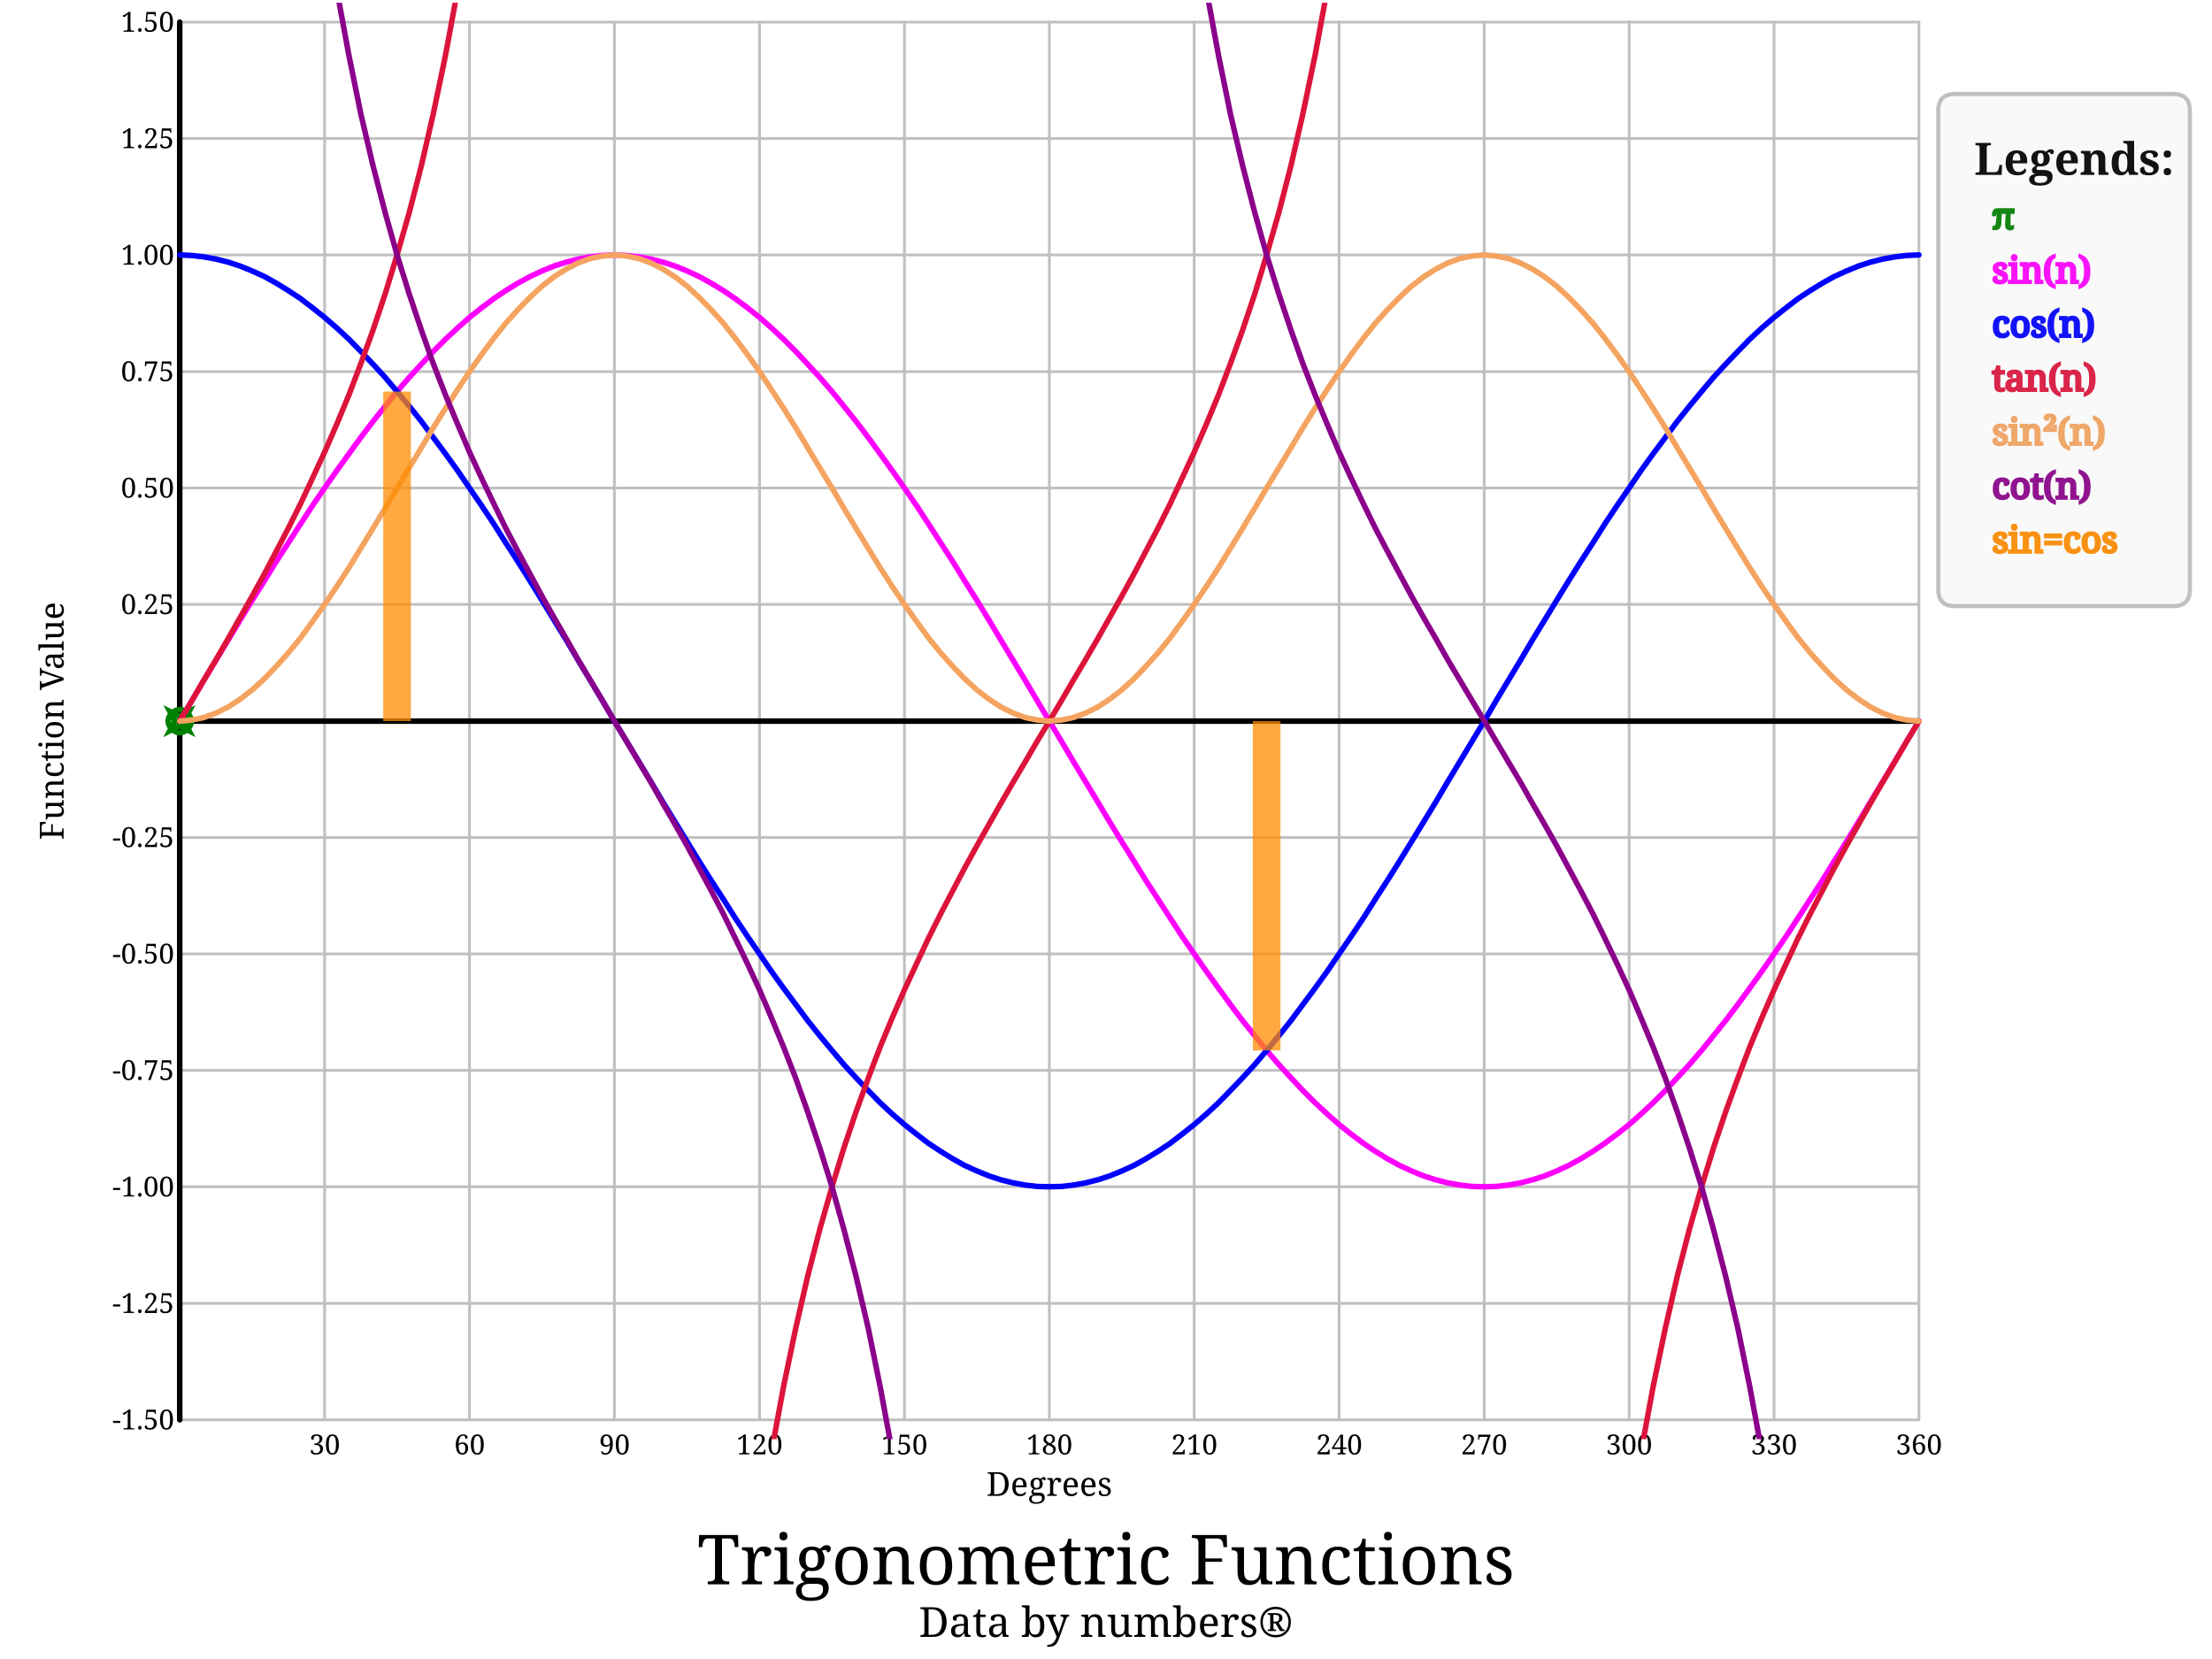
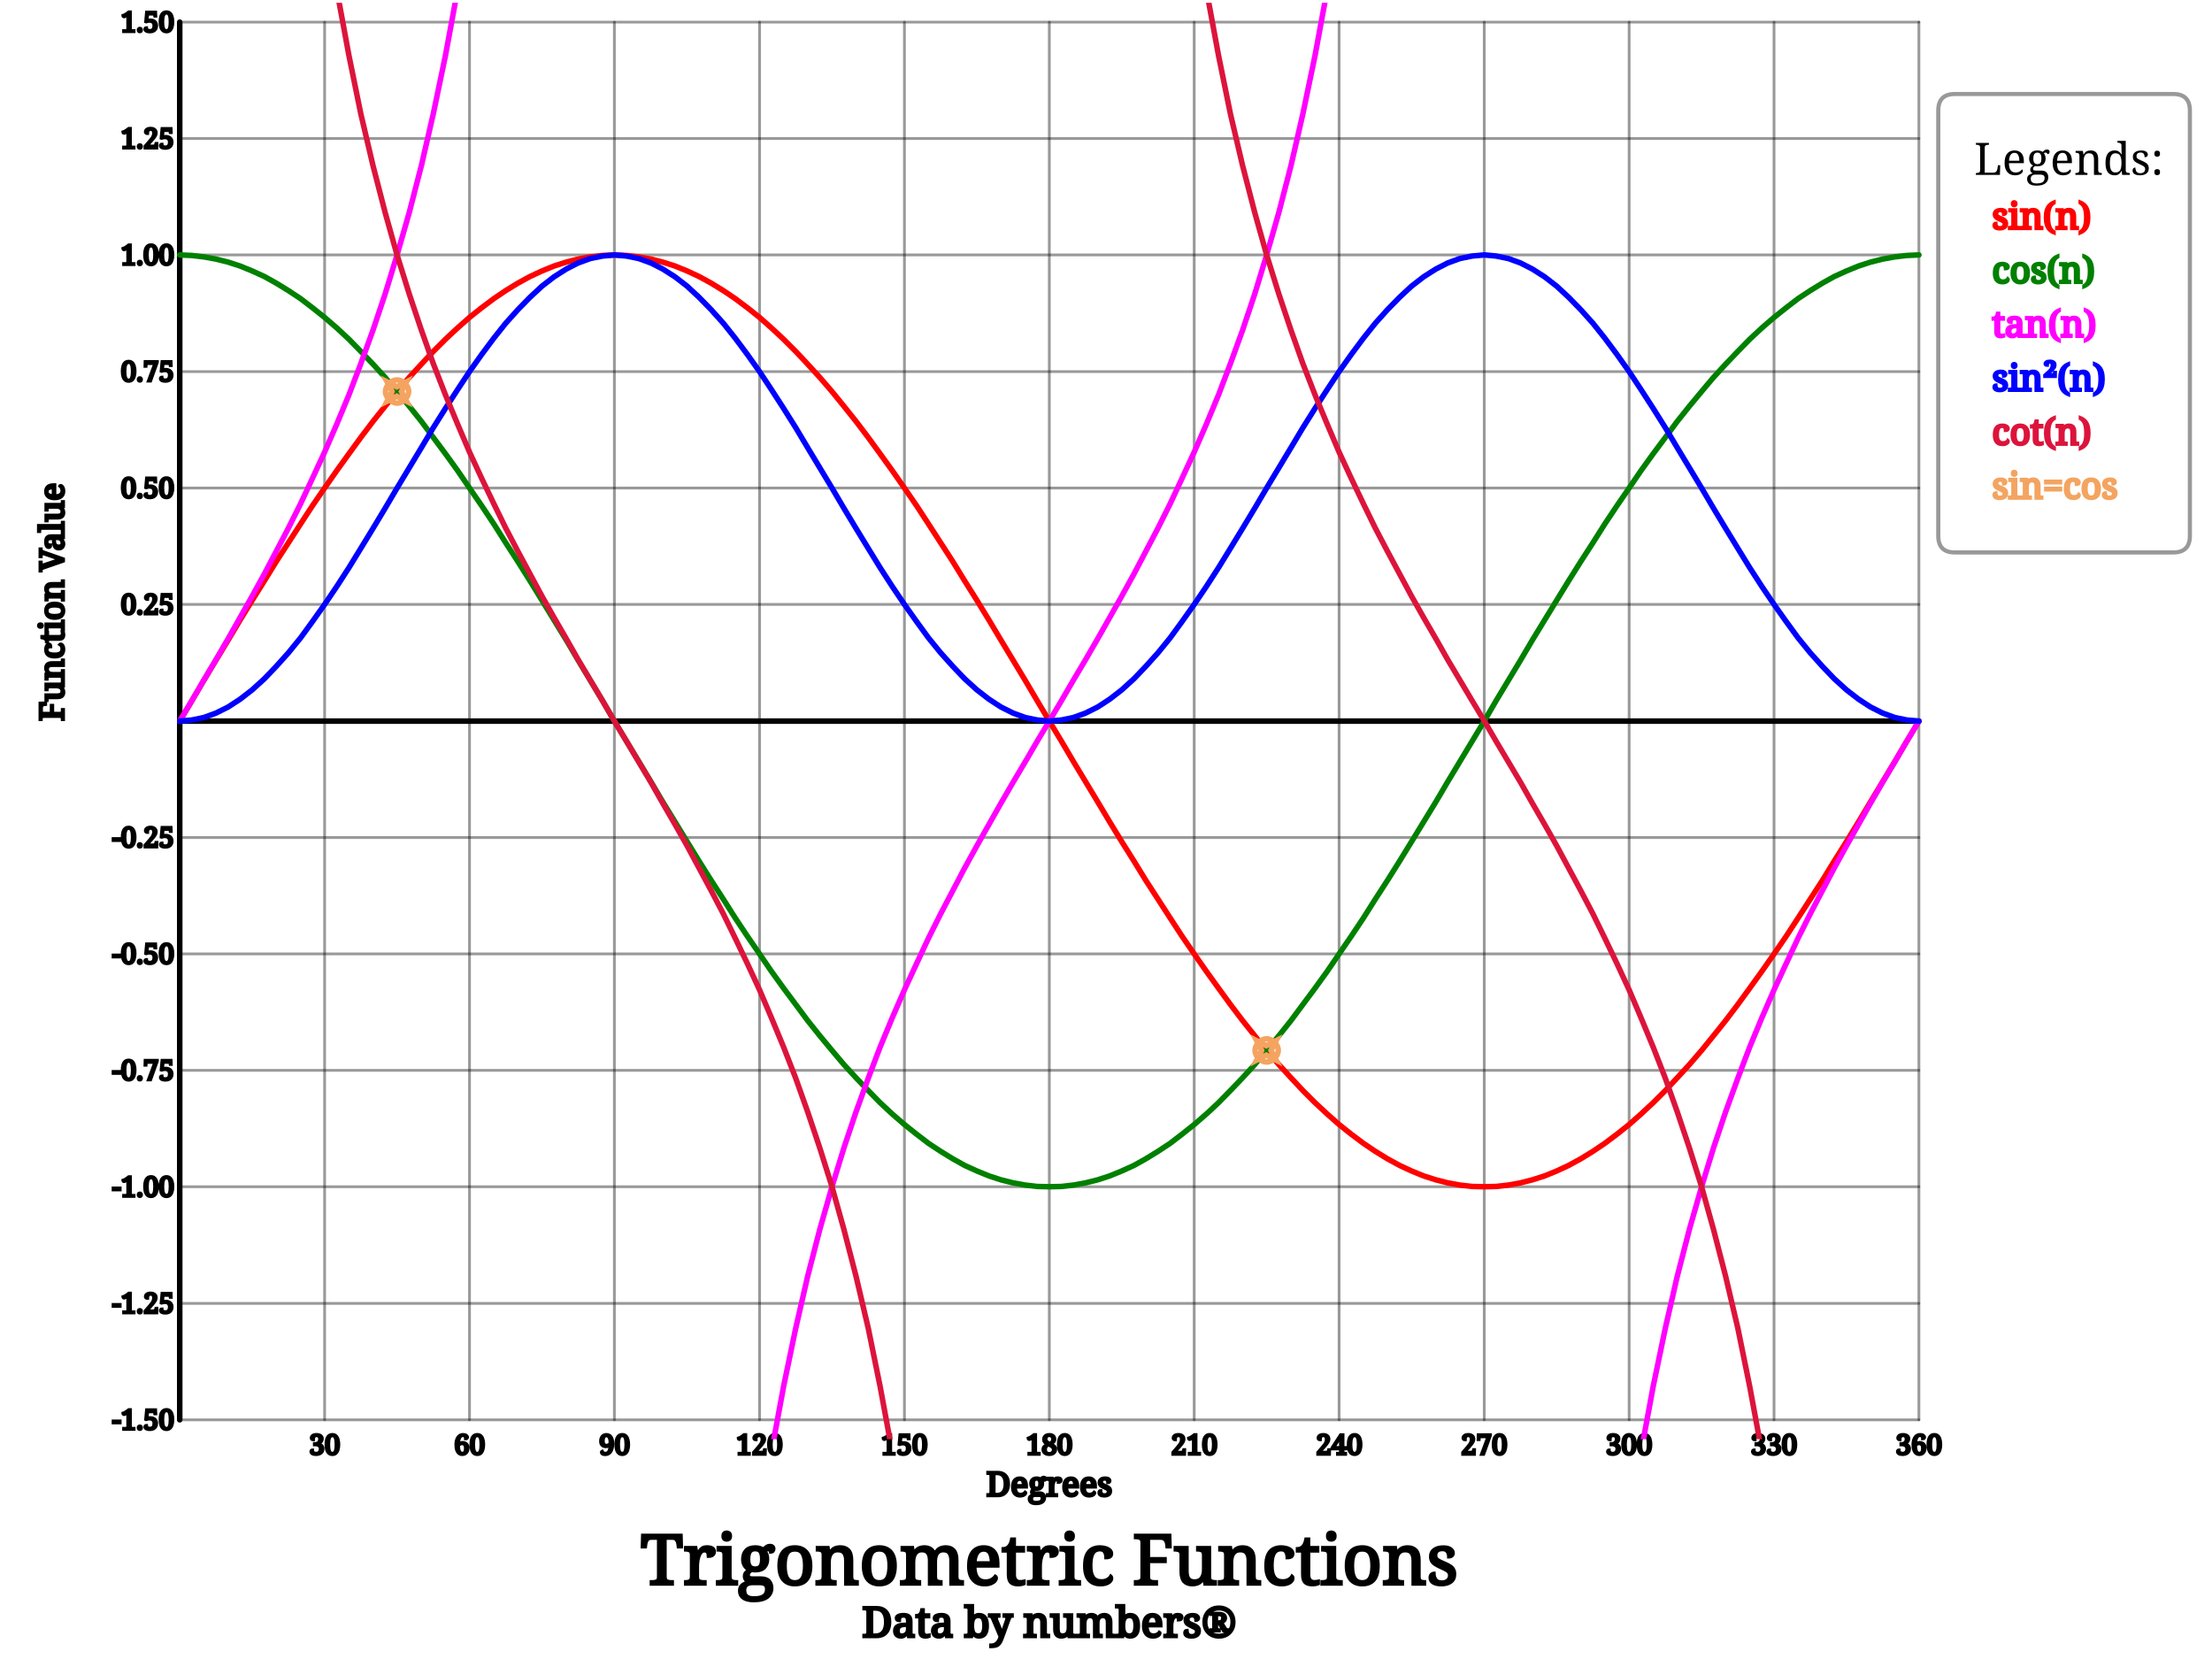
<svg xmlns="http://www.w3.org/2000/svg" id="svg-ex5" width="800" height="600">
  <defs>
    <clipPath id="plotable">
      <rect x="58.0" y="1.0" width="643.0" height="519.5" rx="0.0" />
    </clipPath>
  </defs>
  <style>
svg#svg-ex5 { background-color: #ffedcc }
#svg-ex5 path.lightBG { fill: rgba(220,220,220,0.667) }
#svg-ex5 path.midBG { fill: rgba(120,120,120,0.667) }
#svg-ex5 path.darkBG { fill: rgba(35,35,35,0.667) }
#svg-ex5 g.plotarea { opacity: 1.0 }
#svg-ex5 g.plotarea path:hover { stroke-width: 5.0 }
#svg-ex5 path { stroke-width: 2.0; fill: none; stroke-linecap: round }
- #svg-ex5 path.axes { stroke: black }
- #svg-ex5 path.xlabel, #svg-ex5 path.ylabel { stroke: silver; stroke-width: 1 }
+ #svg-ex5 path.black { stroke: black }
+ #svg-ex5 path.black.fill { fill: black; stroke: black }
+ #svg-ex5 path.axes { stroke: rgba(0,0,0,1.000) }
+ #svg-ex5 path.xlabel, #svg-ex5 path.ylabel { stroke: rgba(0,0,0,0.400); stroke-width: 1 }
+ #svg-ex5 path.ylabel { stroke: rgba(0,0,0,0.400); stroke-width: 1 }
#svg-ex5 text { font-family: serif }
- #svg-ex5 text.legend { font-size: 13.0px }
- #svg-ex5 text.legend.headline { font-size: 16.2px; font-weight: bold }
- #svg-ex5 text.legend.pie { font-size: 20.0px; text-anchor: middle }
- #svg-ex5 text.subtitle { font-size: 15.0px; text-anchor: middle }
- #svg-ex5 text.title { font-size: 25.0px; text-anchor: middle }
- #svg-ex5 text.xlabel { font-size: 10.0px; text-anchor: middle }
- #svg-ex5 text.xtags { font-size: 10.0px; text-anchor: middle }
- #svg-ex5 text.xtitle, #svg-ex5 text.ytitle { font-size: 12.0px; text-anchor: middle }
- #svg-ex5 text.ylabel { font-size: 10.0px; text-anchor: end; dominant-baseline: middle }
- #svg-ex5 path.plot01 { stroke: #ff0000 }
- #svg-ex5 text.plot01, #svg-ex5 rect.plot01 { fill: #ff0000; stroke: #ff0000 }
- #svg-ex5 path.plot01.fill { stroke: none; fill: #ff0000; fill-opacity: 0.75 }
- #svg-ex5 path.plot02 { stroke: #008000 }
- #svg-ex5 text.plot02, #svg-ex5 rect.plot02 { fill: #008000; stroke: #008000 }
- #svg-ex5 path.plot02.fill { stroke: none; fill: #008000; fill-opacity: 0.75 }
- #svg-ex5 path.plot03 { stroke: #ff00ff }
- #svg-ex5 text.plot03, #svg-ex5 rect.plot03 { fill: #ff00ff; stroke: #ff00ff }
- #svg-ex5 path.plot03.fill { stroke: none; fill: #ff00ff; fill-opacity: 0.75 }
- #svg-ex5 path.plot04 { stroke: #0000ff }
- #svg-ex5 text.plot04, #svg-ex5 rect.plot04 { fill: #0000ff; stroke: #0000ff }
- #svg-ex5 path.plot04.fill { stroke: none; fill: #0000ff; fill-opacity: 0.75 }
- #svg-ex5 path.plot05 { stroke: #dc143c }
- #svg-ex5 text.plot05, #svg-ex5 rect.plot05 { fill: #dc143c; stroke: #dc143c }
- #svg-ex5 path.plot05.fill { stroke: none; fill: #dc143c; fill-opacity: 0.75 }
- #svg-ex5 path.plot06 { stroke: #f4a460 }
- #svg-ex5 text.plot06, #svg-ex5 rect.plot06 { fill: #f4a460; stroke: #f4a460 }
- #svg-ex5 path.plot06.fill { stroke: none; fill: #f4a460; fill-opacity: 0.75 }
- #svg-ex5 path.plot07 { stroke: #8b008b }
- #svg-ex5 text.plot07, #svg-ex5 rect.plot07 { fill: #8b008b; stroke: #8b008b }
- #svg-ex5 path.plot07.fill { stroke: none; fill: #8b008b; fill-opacity: 0.75 }
- #svg-ex5 path.plot08 { stroke: #ff8c00 }
- #svg-ex5 text.plot08, #svg-ex5 rect.plot08 { fill: #ff8c00; stroke: #ff8c00 }
- #svg-ex5 path.plot08.fill { stroke: none; fill: #ff8c00; fill-opacity: 0.75 }
- #svg-ex5 path.legend { fill: silver; stroke: silver; fill-opacity: 0.1; stroke-width: 1.5 }
+ #svg-ex5 text.draft { fill: none; stroke: rgba(0,0,0,1.000); font-family: sans-serif; font-size: 200.0px; text-anchor: middle; dominant-baseline: middle }
+ #svg-ex5 text.legend { fill: rgba(0,0,0,1.000); stroke: rgba(0,0,0,1.000);  font-size: 13.0px; text-anchor: start;  }
+ #svg-ex5 text.legendheadline { fill: ; stroke: ;  font-size: 16.2px; text-anchor: start;  }
+ #svg-ex5 text.pielabel { fill: rgba(0,0,0,1.000); stroke: rgba(0,0,0,1.000);  font-size: 10.0px; text-anchor: ;  }
+ #svg-ex5 text.pielabel.start { fill: rgba(0,0,0,1.000); stroke: rgba(0,0,0,1.000);  font-size: 10.0px; text-anchor: start;  }
+ #svg-ex5 text.pielabel.middle { fill: rgba(0,0,0,1.000); stroke: rgba(0,0,0,1.000);  font-size: 10.0px; text-anchor: middle;  }
+ #svg-ex5 text.pielabel.end { fill: rgba(0,0,0,1.000); stroke: rgba(0,0,0,1.000);  font-size: 10.0px; text-anchor: end;  }
+ #svg-ex5 text.pielegend { fill: rgba(0,0,0,1.000); stroke: rgba(0,0,0,1.000);  font-size: 20.0px; text-anchor: middle;  }
+ #svg-ex5 text.piesublegend { fill: rgba(0,0,0,1.000); stroke: rgba(0,0,0,1.000);  font-size: 12.5px; text-anchor: middle;  }
+ #svg-ex5 text.subtitle { fill: rgba(0,0,0,1.000); stroke: rgba(0,0,0,1.000);  font-size: 15.0px; text-anchor: middle;  }
+ #svg-ex5 text.title { fill: rgba(0,0,0,1.000); stroke: rgba(0,0,0,1.000);  font-size: 25.0px; text-anchor: middle;  }
+ #svg-ex5 text.xlabel { fill: rgba(0,0,0,1.000); stroke: rgba(0,0,0,1.000);  font-size: 10.0px; text-anchor: middle;  }
+ #svg-ex5 text.xtags { fill: rgba(0,0,0,1.000); stroke: rgba(0,0,0,1.000);  font-size: 12.0px; text-anchor: middle;  }
+ #svg-ex5 text.xtitle { fill: rgba(0,0,0,1.000); stroke: rgba(0,0,0,1.000);  font-size: 12.0px; text-anchor: middle;  }
+ #svg-ex5 text.ylabel { fill: rgba(0,0,0,1.000); stroke: rgba(0,0,0,1.000);  font-size: 10.0px; text-anchor: end; dominant-baseline: middle }
+ #svg-ex5 text.ytitle { fill: rgba(0,0,0,1.000); stroke: rgba(0,0,0,1.000);  font-size: 12.0px; text-anchor: start;  }
+ #svg-ex5 path.plot03 { stroke: #ff0000 }
+ #svg-ex5 text.plot03, #svg-ex5 rect.plot03 { font-size: 13.0px; fill: #ff0000; stroke: #ff0000 }
+ #svg-ex5 path.plot03.fill { stroke: none; fill: #ff0000; fill-opacity: 0.75 }
+ #svg-ex5 path.plot04 { stroke: #008000 }
+ #svg-ex5 text.plot04, #svg-ex5 rect.plot04 { font-size: 13.0px; fill: #008000; stroke: #008000 }
+ #svg-ex5 path.plot04.fill { stroke: none; fill: #008000; fill-opacity: 0.75 }
+ #svg-ex5 path.plot05 { stroke: #ff00ff }
+ #svg-ex5 text.plot05, #svg-ex5 rect.plot05 { font-size: 13.0px; fill: #ff00ff; stroke: #ff00ff }
+ #svg-ex5 path.plot05.fill { stroke: none; fill: #ff00ff; fill-opacity: 0.75 }
+ #svg-ex5 path.plot06 { stroke: #0000ff }
+ #svg-ex5 text.plot06, #svg-ex5 rect.plot06 { font-size: 13.0px; fill: #0000ff; stroke: #0000ff }
+ #svg-ex5 path.plot06.fill { stroke: none; fill: #0000ff; fill-opacity: 0.75 }
+ #svg-ex5 path.plot07 { stroke: #dc143c }
+ #svg-ex5 text.plot07, #svg-ex5 rect.plot07 { font-size: 13.0px; fill: #dc143c; stroke: #dc143c }
+ #svg-ex5 path.plot07.fill { stroke: none; fill: #dc143c; fill-opacity: 0.75 }
+ #svg-ex5 path.plot08 { stroke: #f4a460 }
+ #svg-ex5 text.plot08, #svg-ex5 rect.plot08 { font-size: 13.0px; fill: #f4a460; stroke: #f4a460 }
+ #svg-ex5 path.plot08.fill { stroke: none; fill: #f4a460; fill-opacity: 0.75 }
+ #svg-ex5 path.legend { stroke: rgba(0,0,0,0.400); stroke-width: 1.5 }
</style>
  <text x="117.42" y="526.00" class="xlabel">30</text>
  <text x="169.83" y="526.00" class="xlabel">60</text>
  <text x="222.25" y="526.00" class="xlabel">90</text>
  <text x="274.67" y="526.00" class="xlabel">120</text>
  <text x="327.08" y="526.00" class="xlabel">150</text>
  <text x="379.50" y="526.00" class="xlabel">180</text>
  <text x="431.92" y="526.00" class="xlabel">210</text>
  <text x="484.33" y="526.00" class="xlabel">240</text>
  <text x="536.75" y="526.00" class="xlabel">270</text>
  <text x="589.17" y="526.00" class="xlabel">300</text>
  <text x="641.58" y="526.00" class="xlabel">330</text>
  <text x="694.00" y="526.00" class="xlabel">360</text>
  <path class="xlabel" d=" M 117.4,513.5 V 8.0 M 169.8,513.5 V 8.0 M 222.2,513.5 V 8.0 M 274.7,513.5 V 8.0 M 327.1,513.5 V 8.0 M 379.5,513.5 V 8.0 M 431.9,513.5 V 8.0 M 484.3,513.5 V 8.0 M 536.8,513.5 V 8.0 M 589.2,513.5 V 8.0 M 641.6,513.5 V 8.0 M 694.0,513.5 V 8.0 " />
  <text x="63.00" y="218.62" class="ylabel">0.25</text>
  <text x="63.00" y="302.88" class="ylabel">-0.25</text>
  <text x="63.00" y="176.50" class="ylabel">0.50</text>
  <text x="63.00" y="345.00" class="ylabel">-0.50</text>
  <text x="63.00" y="134.38" class="ylabel">0.75</text>
  <text x="63.00" y="387.12" class="ylabel">-0.75</text>
  <text x="63.00" y="92.25" class="ylabel">1.00</text>
  <text x="63.00" y="429.25" class="ylabel">-1.00</text>
  <text x="63.00" y="50.12" class="ylabel">1.25</text>
  <text x="63.00" y="471.38" class="ylabel">-1.25</text>
  <text x="63.00" y="8.00" class="ylabel">1.50</text>
  <text x="63.00" y="513.50" class="ylabel">-1.50</text>
  <path class="ylabel" d=" M 65.0,218.6 H 694.0 M 65.0,302.9 H 694.0 M 65.0,176.5 H 694.0 M 65.0,345.0 H 694.0 M 65.0,134.4 H 694.0 M 65.0,387.1 H 694.0 M 65.0,92.2 H 694.0 M 65.0,429.2 H 694.0 M 65.0,50.1 H 694.0 M 65.0,471.4 H 694.0 M 65.0,8.0 H 694.0 M 65.0,513.5 H 694.0 " />
  <path class="axes" d=" M 65.0,260.8 H 694.0 M 65.0,513.5 V 8.0 " />
  <g clip-path="url(#plotable)" class="plotarea">
-     <path class="plot02" d=" M 65.0,260.8 M 65.0,260.8 m -1.8,0.0 l -1.8,-3.5 l 3.5,1.8 l 3.5,-1.8 l -1.8,3.5 l 1.8,3.5 l -3.5,-1.8 l -3.5,1.8 l 1.8,-3.5 m 1.8,0.0 m 0.0,-4.2 c 2.3,0.0 4.2,2.3 4.2,4.2 c 0.0,2.3 -2.3,4.2 -4.2,4.2 c -2.3,0.0 -4.2,-2.3 -4.2,-4.2 c 0.0,-2.3 2.3,-4.2 4.2,-4.2 m 0.0,4.2 " />
-     <path class="plot03" d=" M 65.0,260.8 L 69.4,253.4 L 73.7,246.1 L 78.1,238.8 L 82.5,231.5 L 86.8,224.3 L 91.2,217.1 L 95.6,210.1 L 99.9,203.1 L 104.3,196.3 L 108.7,189.5 L 113.0,182.9 L 117.4,176.5 L 121.8,170.2 L 126.2,164.1 L 130.5,158.2 L 134.9,152.4 L 139.3,146.9 L 143.6,141.6 L 148.0,136.5 L 152.4,131.7 L 156.7,127.1 L 161.1,122.7 L 165.5,118.6 L 169.8,114.8 L 174.2,111.3 L 178.6,108.0 L 182.9,105.1 L 187.3,102.4 L 191.7,100.0 L 196.0,98.0 L 200.4,96.2 L 204.8,94.8 L 209.1,93.7 L 213.5,92.9 L 217.9,92.4 L 222.2,92.2 L 226.6,92.4 L 231.0,92.9 L 235.4,93.7 L 239.7,94.8 L 244.1,96.2 L 248.5,98.0 L 252.8,100.0 L 257.2,102.4 L 261.6,105.1 L 265.9,108.0 L 270.3,111.3 L 274.7,114.8 L 279.0,118.6 L 283.4,122.7 L 287.8,127.1 L 292.1,131.7 L 296.5,136.5 L 300.9,141.6 L 305.2,146.9 L 309.6,152.4 L 314.0,158.2 L 318.3,164.1 L 322.7,170.2 L 327.1,176.5 L 331.5,182.9 L 335.8,189.5 L 340.2,196.3 L 344.6,203.1 L 348.9,210.1 L 353.3,217.1 L 357.7,224.3 L 362.0,231.5 L 366.4,238.8 L 370.8,246.1 L 375.1,253.4 L 379.5,260.8 L 383.9,268.1 L 388.2,275.4 L 392.6,282.7 L 397.0,290.0 L 401.3,297.2 L 405.7,304.4 L 410.1,311.4 L 414.4,318.4 L 418.8,325.2 L 423.2,332.0 L 427.5,338.6 L 431.9,345.0 L 436.3,351.3 L 440.7,357.4 L 445.0,363.3 L 449.4,369.1 L 453.8,374.6 L 458.1,379.9 L 462.5,385.0 L 466.9,389.8 L 471.2,394.4 L 475.6,398.8 L 480.0,402.9 L 484.3,406.7 L 488.7,410.2 L 493.1,413.5 L 497.4,416.4 L 501.8,419.1 L 506.2,421.5 L 510.5,423.5 L 514.9,425.3 L 519.3,426.7 L 523.6,427.8 L 528.0,428.6 L 532.4,429.1 L 536.8,429.2 L 541.1,429.1 L 545.5,428.6 L 549.9,427.8 L 554.2,426.7 L 558.6,425.3 L 563.0,423.5 L 567.3,421.5 L 571.7,419.1 L 576.1,416.4 L 580.4,413.5 L 584.8,410.2 L 589.2,406.7 L 593.5,402.9 L 597.9,398.8 L 602.3,394.4 L 606.6,389.8 L 611.0,385.0 L 615.4,379.9 L 619.7,374.6 L 624.1,369.1 L 628.5,363.3 L 632.8,357.4 L 637.2,351.3 L 641.6,345.0 L 646.0,338.6 L 650.3,332.0 L 654.7,325.2 L 659.1,318.4 L 663.4,311.4 L 667.8,304.4 L 672.2,297.2 L 676.5,290.0 L 680.9,282.7 L 685.3,275.4 L 689.6,268.1 L 694.0,260.8 M 65.0,260.8 " />
-     <path class="plot04" d=" M 65.0,92.2 L 69.4,92.4 L 73.7,92.9 L 78.1,93.7 L 82.5,94.8 L 86.8,96.2 L 91.2,98.0 L 95.6,100.0 L 99.9,102.4 L 104.3,105.1 L 108.7,108.0 L 113.0,111.3 L 117.4,114.8 L 121.8,118.6 L 126.2,122.7 L 130.5,127.1 L 134.9,131.7 L 139.3,136.5 L 143.6,141.6 L 148.0,146.9 L 152.4,152.4 L 156.7,158.2 L 161.1,164.1 L 165.5,170.2 L 169.8,176.5 L 174.2,182.9 L 178.6,189.5 L 182.9,196.3 L 187.3,203.1 L 191.7,210.1 L 196.0,217.1 L 200.4,224.3 L 204.8,231.5 L 209.1,238.8 L 213.5,246.1 L 217.9,253.4 L 222.2,260.8 L 226.6,268.1 L 231.0,275.4 L 235.4,282.7 L 239.7,290.0 L 244.1,297.2 L 248.5,304.4 L 252.8,311.4 L 257.2,318.4 L 261.6,325.2 L 265.9,332.0 L 270.3,338.6 L 274.7,345.0 L 279.0,351.3 L 283.4,357.4 L 287.8,363.3 L 292.1,369.1 L 296.5,374.6 L 300.9,379.9 L 305.2,385.0 L 309.6,389.8 L 314.0,394.4 L 318.3,398.8 L 322.7,402.9 L 327.1,406.7 L 331.5,410.2 L 335.8,413.5 L 340.2,416.4 L 344.6,419.1 L 348.9,421.5 L 353.3,423.5 L 357.7,425.3 L 362.0,426.7 L 366.4,427.8 L 370.8,428.6 L 375.1,429.1 L 379.5,429.2 L 383.9,429.1 L 388.2,428.6 L 392.6,427.8 L 397.0,426.7 L 401.3,425.3 L 405.7,423.5 L 410.1,421.5 L 414.4,419.1 L 418.8,416.4 L 423.2,413.5 L 427.5,410.2 L 431.9,406.7 L 436.3,402.9 L 440.7,398.8 L 445.0,394.4 L 449.4,389.8 L 453.8,385.0 L 458.1,379.9 L 462.5,374.6 L 466.9,369.1 L 471.2,363.3 L 475.6,357.4 L 480.0,351.3 L 484.3,345.0 L 488.7,338.6 L 493.1,332.0 L 497.4,325.2 L 501.8,318.4 L 506.2,311.4 L 510.5,304.4 L 514.9,297.2 L 519.3,290.0 L 523.6,282.7 L 528.0,275.4 L 532.4,268.1 L 536.8,260.8 L 541.1,253.4 L 545.5,246.1 L 549.9,238.8 L 554.2,231.5 L 558.6,224.3 L 563.0,217.1 L 567.3,210.1 L 571.7,203.1 L 576.1,196.3 L 580.4,189.5 L 584.8,182.9 L 589.2,176.5 L 593.5,170.2 L 597.9,164.1 L 602.3,158.2 L 606.6,152.4 L 611.0,146.9 L 615.4,141.6 L 619.7,136.5 L 624.1,131.7 L 628.5,127.1 L 632.8,122.7 L 637.2,118.6 L 641.6,114.8 L 646.0,111.3 L 650.3,108.0 L 654.7,105.1 L 659.1,102.4 L 663.4,100.0 L 667.8,98.0 L 672.2,96.2 L 676.5,94.8 L 680.9,93.7 L 685.3,92.9 L 689.6,92.4 L 694.0,92.2 M 65.0,92.2 " />
-     <path class="plot05" d=" M 65.0,260.8 L 69.4,253.4 L 73.7,246.0 L 78.1,238.6 L 82.5,231.0 L 86.8,223.4 L 91.2,215.6 L 95.6,207.6 L 99.9,199.4 L 104.3,191.0 L 108.7,182.2 L 113.0,173.0 L 117.4,163.5 L 121.8,153.4 L 126.2,142.8 L 130.5,131.5 L 134.9,119.4 L 139.3,106.3 L 143.6,92.2 L 148.0,76.9 L 152.4,59.9 L 156.7,41.2 L 161.1,20.1 L 165.5,-3.7 L 169.8,-31.1 L 174.2,-62.9 L 178.6,-100.6 L 182.9,-146.0 L 187.3,-202.2 L 191.7,-273.7 L 196.0,-300.0 M 204.8,-300.0 M 209.1,-300.0 M 213.5,-300.0 M 217.9,-300.0 M 222.2,-300.0 M 226.6,900.0 M 231.0,900.0 M 235.4,900.0 M 239.7,900.0 M 244.1,900.0 L 248.5,889.6 L 252.8,795.2 L 257.2,723.7 L 261.6,667.5 L 265.9,622.1 L 270.3,584.4 L 274.7,552.6 L 279.0,525.2 L 283.4,501.4 L 287.8,480.3 L 292.1,461.6 L 296.5,444.6 L 300.9,429.2 L 305.2,415.2 L 309.6,402.1 L 314.0,390.0 L 318.3,378.7 L 322.7,368.1 L 327.1,358.0 L 331.5,348.5 L 335.8,339.3 L 340.2,330.5 L 344.6,322.1 L 348.9,313.9 L 353.3,305.9 L 357.7,298.1 L 362.0,290.5 L 366.4,282.9 L 370.8,275.5 L 375.1,268.1 L 379.5,260.8 L 383.9,253.4 L 388.2,246.0 L 392.6,238.6 L 397.0,231.0 L 401.3,223.4 L 405.7,215.6 L 410.1,207.6 L 414.4,199.4 L 418.8,191.0 L 423.2,182.2 L 427.5,173.0 L 431.9,163.5 L 436.3,153.4 L 440.7,142.8 L 445.0,131.5 L 449.4,119.4 L 453.8,106.3 L 458.1,92.2 L 462.5,76.9 L 466.9,59.9 L 471.2,41.2 L 475.6,20.1 L 480.0,-3.7 L 484.3,-31.1 L 488.7,-62.9 L 493.1,-100.6 L 497.4,-146.0 L 501.8,-202.2 L 506.2,-273.7 L 510.5,-300.0 M 519.3,-300.0 M 523.6,-300.0 M 528.0,-300.0 M 532.4,-300.0 M 536.8,-300.0 M 541.1,900.0 M 545.5,900.0 M 549.9,900.0 M 554.2,900.0 M 558.6,900.0 L 563.0,889.6 L 567.3,795.2 L 571.7,723.7 L 576.1,667.5 L 580.4,622.1 L 584.8,584.4 L 589.2,552.6 L 593.5,525.2 L 597.9,501.4 L 602.3,480.3 L 606.6,461.6 L 611.0,444.6 L 615.4,429.2 L 619.7,415.2 L 624.1,402.1 L 628.5,390.0 L 632.8,378.7 L 637.2,368.1 L 641.6,358.0 L 646.0,348.5 L 650.3,339.3 L 654.7,330.5 L 659.1,322.1 L 663.4,313.9 L 667.8,305.9 L 672.2,298.1 L 676.5,290.5 L 680.9,282.9 L 685.3,275.5 L 689.6,268.1 L 694.0,260.8 M 65.0,260.8 " />
-     <path class="plot06" d=" M 65.0,260.8 L 69.4,260.4 L 73.7,259.5 L 78.1,257.9 L 82.5,255.7 L 86.8,252.9 L 91.2,249.5 L 95.6,245.5 L 99.9,241.0 L 104.3,236.1 L 108.7,230.7 L 113.0,224.8 L 117.4,218.6 L 121.8,212.1 L 126.2,205.3 L 130.5,198.3 L 134.9,191.1 L 139.3,183.8 L 143.6,176.5 L 148.0,169.2 L 152.4,161.9 L 156.7,154.7 L 161.1,147.7 L 165.5,140.9 L 169.8,134.4 L 174.2,128.2 L 178.6,122.3 L 182.9,116.9 L 187.3,112.0 L 191.7,107.5 L 196.0,103.5 L 200.4,100.1 L 204.8,97.3 L 209.1,95.1 L 213.5,93.5 L 217.9,92.6 L 222.2,92.2 L 226.6,92.6 L 231.0,93.5 L 235.4,95.1 L 239.7,97.3 L 244.1,100.1 L 248.5,103.5 L 252.8,107.5 L 257.2,112.0 L 261.6,116.9 L 265.9,122.3 L 270.3,128.2 L 274.7,134.4 L 279.0,140.9 L 283.4,147.7 L 287.8,154.7 L 292.1,161.9 L 296.5,169.2 L 300.9,176.5 L 305.2,183.8 L 309.6,191.1 L 314.0,198.3 L 318.3,205.3 L 322.7,212.1 L 327.1,218.6 L 331.5,224.8 L 335.8,230.7 L 340.2,236.1 L 344.6,241.0 L 348.9,245.5 L 353.3,249.5 L 357.7,252.9 L 362.0,255.7 L 366.4,257.9 L 370.8,259.5 L 375.1,260.4 L 379.5,260.8 L 383.9,260.4 L 388.2,259.5 L 392.6,257.9 L 397.0,255.7 L 401.3,252.9 L 405.7,249.5 L 410.1,245.5 L 414.4,241.0 L 418.8,236.1 L 423.2,230.7 L 427.5,224.8 L 431.9,218.6 L 436.3,212.1 L 440.7,205.3 L 445.0,198.3 L 449.4,191.1 L 453.8,183.8 L 458.1,176.5 L 462.5,169.2 L 466.9,161.9 L 471.2,154.7 L 475.6,147.7 L 480.0,140.9 L 484.3,134.4 L 488.7,128.2 L 493.1,122.3 L 497.4,116.9 L 501.8,112.0 L 506.2,107.5 L 510.5,103.5 L 514.9,100.1 L 519.3,97.3 L 523.6,95.1 L 528.0,93.5 L 532.4,92.6 L 536.8,92.2 L 541.1,92.6 L 545.5,93.5 L 549.9,95.1 L 554.2,97.3 L 558.6,100.1 L 563.0,103.5 L 567.3,107.5 L 571.7,112.0 L 576.1,116.9 L 580.4,122.3 L 584.8,128.2 L 589.2,134.4 L 593.5,140.9 L 597.9,147.7 L 602.3,154.7 L 606.6,161.9 L 611.0,169.2 L 615.4,176.5 L 619.7,183.8 L 624.1,191.1 L 628.5,198.3 L 632.8,205.3 L 637.2,212.1 L 641.6,218.6 L 646.0,224.8 L 650.3,230.7 L 654.7,236.1 L 659.1,241.0 L 663.4,245.5 L 667.8,249.5 L 672.2,252.9 L 676.5,255.7 L 680.9,257.9 L 685.3,259.5 L 689.6,260.4 L 694.0,260.8 M 65.0,260.8 " />
-     <path class="plot07" d=" M 69.4,-300.0 L 73.7,-300.0 M 82.5,-300.0 M 86.8,-300.0 M 91.2,-300.0 L 95.6,-273.7 L 99.9,-202.2 L 104.3,-146.0 L 108.7,-100.6 L 113.0,-62.9 L 117.4,-31.1 L 121.8,-3.7 L 126.2,20.1 L 130.5,41.2 L 134.9,59.9 L 139.3,76.9 L 143.6,92.2 L 148.0,106.3 L 152.4,119.4 L 156.7,131.5 L 161.1,142.8 L 165.5,153.4 L 169.8,163.5 L 174.2,173.0 L 178.6,182.2 L 182.9,191.0 L 187.3,199.4 L 191.7,207.6 L 196.0,215.6 L 200.4,223.4 L 204.8,231.0 L 209.1,238.6 L 213.5,246.0 L 217.9,253.4 L 222.2,260.8 L 226.6,268.1 L 231.0,275.5 L 235.4,282.9 L 239.7,290.5 L 244.1,298.1 L 248.5,305.9 L 252.8,313.9 L 257.2,322.1 L 261.6,330.5 L 265.9,339.3 L 270.3,348.5 L 274.7,358.0 L 279.0,368.1 L 283.4,378.7 L 287.8,390.0 L 292.1,402.1 L 296.5,415.2 L 300.9,429.2 L 305.2,444.6 L 309.6,461.6 L 314.0,480.3 L 318.3,501.4 L 322.7,525.2 L 327.1,552.6 L 331.5,584.4 L 335.8,622.1 L 340.2,667.5 L 344.6,723.7 L 348.9,795.2 L 353.3,889.6 L 357.7,900.0 M 366.4,900.0 M 370.8,900.0 M 375.1,900.0 M 379.5,900.0 M 383.9,-300.0 M 388.2,-300.0 M 392.6,-300.0 M 397.0,-300.0 M 401.3,-300.0 M 405.7,-300.0 L 410.1,-273.7 L 414.4,-202.2 L 418.8,-146.0 L 423.2,-100.6 L 427.5,-62.9 L 431.9,-31.1 L 436.3,-3.7 L 440.7,20.1 L 445.0,41.2 L 449.4,59.9 L 453.8,76.9 L 458.1,92.2 L 462.5,106.3 L 466.9,119.4 L 471.2,131.5 L 475.6,142.8 L 480.0,153.4 L 484.3,163.5 L 488.7,173.0 L 493.1,182.2 L 497.4,191.0 L 501.8,199.4 L 506.2,207.6 L 510.5,215.6 L 514.9,223.4 L 519.3,231.0 L 523.6,238.6 L 528.0,246.0 L 532.4,253.4 L 536.8,260.7 L 541.1,268.1 L 545.5,275.5 L 549.9,282.9 L 554.2,290.5 L 558.6,298.1 L 563.0,305.9 L 567.3,313.9 L 571.7,322.1 L 576.1,330.5 L 580.4,339.3 L 584.8,348.5 L 589.2,358.0 L 593.5,368.1 L 597.9,378.7 L 602.3,390.0 L 606.6,402.1 L 611.0,415.2 L 615.4,429.2 L 619.7,444.6 L 624.1,461.6 L 628.5,480.3 L 632.8,501.4 L 637.2,525.2 L 641.6,552.6 L 646.0,584.4 L 650.3,622.1 L 654.7,667.5 L 659.1,723.7 L 663.4,795.2 L 667.8,889.6 L 672.2,900.0 M 680.9,900.0 M 685.3,900.0 M 689.6,900.0 M 694.0,900.0 M 69.4,-300.0 " />
-     <path class="plot08 fill" d=" M 143.6,260.8 H 138.6 V 141.9 Q 138.6,141.6, 138.9,141.6 h 9.4 Q 148.6,141.6, 148.6,141.9 V 260.8 Z M 458.1,260.8 H 453.1 V 380.2 Q 453.1,379.9, 453.4,379.9 h 9.4 Q 463.1,379.9, 463.1,380.2 V 260.8 Z " />
+     <path class="plot03" d=" M 65.0,260.8 L 69.4,253.4 L 73.7,246.1 L 78.1,238.8 L 82.5,231.5 L 86.8,224.3 L 91.2,217.1 L 95.6,210.1 L 99.9,203.1 L 104.3,196.3 L 108.7,189.5 L 113.0,182.9 L 117.4,176.5 L 121.8,170.2 L 126.2,164.1 L 130.5,158.2 L 134.9,152.4 L 139.3,146.9 L 143.6,141.6 L 148.0,136.5 L 152.4,131.7 L 156.7,127.1 L 161.1,122.7 L 165.5,118.6 L 169.8,114.8 L 174.2,111.3 L 178.6,108.0 L 182.9,105.1 L 187.3,102.4 L 191.7,100.0 L 196.0,98.0 L 200.4,96.2 L 204.8,94.8 L 209.1,93.7 L 213.5,92.9 L 217.9,92.4 L 222.2,92.2 L 226.6,92.4 L 231.0,92.9 L 235.4,93.7 L 239.7,94.8 L 244.1,96.2 L 248.5,98.0 L 252.8,100.0 L 257.2,102.4 L 261.6,105.1 L 265.9,108.0 L 270.3,111.3 L 274.7,114.8 L 279.0,118.6 L 283.4,122.7 L 287.8,127.1 L 292.1,131.7 L 296.5,136.5 L 300.9,141.6 L 305.2,146.9 L 309.6,152.4 L 314.0,158.2 L 318.3,164.1 L 322.7,170.2 L 327.1,176.5 L 331.5,182.9 L 335.8,189.5 L 340.2,196.3 L 344.6,203.1 L 348.9,210.1 L 353.3,217.1 L 357.7,224.3 L 362.0,231.5 L 366.4,238.8 L 370.8,246.1 L 375.1,253.4 L 379.5,260.8 L 383.9,268.1 L 388.2,275.4 L 392.6,282.7 L 397.0,290.0 L 401.3,297.2 L 405.7,304.4 L 410.1,311.4 L 414.4,318.4 L 418.8,325.2 L 423.2,332.0 L 427.5,338.6 L 431.9,345.0 L 436.3,351.3 L 440.7,357.4 L 445.0,363.3 L 449.4,369.1 L 453.8,374.6 L 458.1,379.9 L 462.5,385.0 L 466.9,389.8 L 471.2,394.4 L 475.6,398.8 L 480.0,402.9 L 484.3,406.7 L 488.7,410.2 L 493.1,413.5 L 497.4,416.4 L 501.8,419.1 L 506.2,421.5 L 510.5,423.5 L 514.9,425.3 L 519.3,426.7 L 523.6,427.8 L 528.0,428.6 L 532.4,429.1 L 536.8,429.2 L 541.1,429.1 L 545.5,428.6 L 549.9,427.8 L 554.2,426.7 L 558.6,425.3 L 563.0,423.5 L 567.3,421.5 L 571.7,419.1 L 576.1,416.4 L 580.4,413.5 L 584.8,410.2 L 589.2,406.7 L 593.5,402.9 L 597.9,398.8 L 602.3,394.4 L 606.6,389.8 L 611.0,385.0 L 615.4,379.9 L 619.7,374.6 L 624.1,369.1 L 628.5,363.3 L 632.8,357.4 L 637.2,351.3 L 641.6,345.0 L 646.0,338.6 L 650.3,332.0 L 654.7,325.2 L 659.1,318.4 L 663.4,311.4 L 667.8,304.4 L 672.2,297.2 L 676.5,290.0 L 680.9,282.7 L 685.3,275.4 L 689.6,268.1 L 694.0,260.8 " />
+     <path class="plot03" d="  " />
+     <path class="plot04" d=" M 65.0,92.2 L 69.4,92.4 L 73.7,92.9 L 78.1,93.7 L 82.5,94.8 L 86.8,96.2 L 91.2,98.0 L 95.6,100.0 L 99.9,102.4 L 104.3,105.1 L 108.7,108.0 L 113.0,111.3 L 117.4,114.8 L 121.8,118.6 L 126.2,122.7 L 130.5,127.1 L 134.9,131.7 L 139.3,136.5 L 143.6,141.6 L 148.0,146.9 L 152.4,152.4 L 156.7,158.2 L 161.1,164.1 L 165.5,170.2 L 169.8,176.5 L 174.2,182.9 L 178.6,189.5 L 182.9,196.3 L 187.3,203.1 L 191.7,210.1 L 196.0,217.1 L 200.4,224.3 L 204.8,231.5 L 209.1,238.8 L 213.5,246.1 L 217.9,253.4 L 222.2,260.8 L 226.6,268.1 L 231.0,275.4 L 235.4,282.7 L 239.7,290.0 L 244.1,297.2 L 248.5,304.4 L 252.8,311.4 L 257.2,318.4 L 261.6,325.2 L 265.9,332.0 L 270.3,338.6 L 274.7,345.0 L 279.0,351.3 L 283.4,357.4 L 287.8,363.3 L 292.1,369.1 L 296.5,374.6 L 300.9,379.9 L 305.2,385.0 L 309.6,389.8 L 314.0,394.4 L 318.3,398.8 L 322.7,402.9 L 327.1,406.7 L 331.5,410.2 L 335.8,413.5 L 340.2,416.4 L 344.6,419.1 L 348.9,421.5 L 353.3,423.5 L 357.7,425.3 L 362.0,426.7 L 366.4,427.8 L 370.8,428.6 L 375.1,429.1 L 379.5,429.2 L 383.9,429.1 L 388.2,428.6 L 392.6,427.8 L 397.0,426.7 L 401.3,425.3 L 405.7,423.5 L 410.1,421.5 L 414.4,419.1 L 418.8,416.4 L 423.2,413.5 L 427.5,410.2 L 431.9,406.7 L 436.3,402.9 L 440.7,398.8 L 445.0,394.4 L 449.4,389.8 L 453.8,385.0 L 458.1,379.9 L 462.5,374.6 L 466.9,369.1 L 471.2,363.3 L 475.6,357.4 L 480.0,351.3 L 484.3,345.0 L 488.7,338.6 L 493.1,332.0 L 497.4,325.2 L 501.8,318.4 L 506.2,311.4 L 510.5,304.4 L 514.9,297.2 L 519.3,290.0 L 523.6,282.7 L 528.0,275.4 L 532.4,268.1 L 536.8,260.8 L 541.1,253.4 L 545.5,246.1 L 549.9,238.8 L 554.2,231.5 L 558.6,224.3 L 563.0,217.1 L 567.3,210.1 L 571.7,203.1 L 576.1,196.3 L 580.4,189.5 L 584.8,182.9 L 589.2,176.5 L 593.5,170.2 L 597.9,164.1 L 602.3,158.2 L 606.6,152.4 L 611.0,146.9 L 615.4,141.6 L 619.7,136.5 L 624.1,131.7 L 628.5,127.1 L 632.8,122.7 L 637.2,118.6 L 641.6,114.8 L 646.0,111.3 L 650.3,108.0 L 654.7,105.1 L 659.1,102.4 L 663.4,100.0 L 667.8,98.0 L 672.2,96.2 L 676.5,94.8 L 680.9,93.7 L 685.3,92.9 L 689.6,92.4 L 694.0,92.2 " />
+     <path class="plot04" d="  " />
+     <path class="plot05" d=" M 65.0,260.8 L 69.4,253.4 L 73.7,246.0 L 78.1,238.6 L 82.5,231.0 L 86.8,223.4 L 91.2,215.6 L 95.6,207.6 L 99.9,199.4 L 104.3,191.0 L 108.7,182.2 L 113.0,173.0 L 117.4,163.5 L 121.8,153.4 L 126.2,142.8 L 130.5,131.5 L 134.9,119.4 L 139.3,106.3 L 143.6,92.2 L 148.0,76.9 L 152.4,59.9 L 156.7,41.2 L 161.1,20.1 L 165.5,-3.7 L 169.8,-31.1 L 174.2,-62.9 L 178.6,-100.6 L 182.9,-146.0 L 187.3,-202.2 L 191.7,-273.7 L 196.0,-300.0 L 200.4,-300.0 M 204.8,-300.0 M 209.1,-300.0 M 213.5,-300.0 M 217.9,-300.0 M 222.2,-300.0 M 226.6,900.0 M 231.0,900.0 M 235.4,900.0 M 239.7,900.0 M 244.1,900.0 L 248.5,889.6 L 252.8,795.2 L 257.2,723.7 L 261.6,667.5 L 265.9,622.1 L 270.3,584.4 L 274.7,552.6 L 279.0,525.2 L 283.4,501.4 L 287.8,480.3 L 292.1,461.6 L 296.5,444.6 L 300.9,429.2 L 305.2,415.2 L 309.6,402.1 L 314.0,390.0 L 318.3,378.7 L 322.7,368.1 L 327.1,358.0 L 331.5,348.5 L 335.8,339.3 L 340.2,330.5 L 344.6,322.1 L 348.9,313.9 L 353.3,305.9 L 357.7,298.1 L 362.0,290.5 L 366.4,282.9 L 370.8,275.5 L 375.1,268.1 L 379.5,260.8 L 383.9,253.4 L 388.2,246.0 L 392.6,238.6 L 397.0,231.0 L 401.3,223.4 L 405.7,215.6 L 410.1,207.6 L 414.4,199.4 L 418.8,191.0 L 423.2,182.2 L 427.5,173.0 L 431.9,163.5 L 436.3,153.4 L 440.7,142.8 L 445.0,131.5 L 449.4,119.4 L 453.8,106.3 L 458.1,92.2 L 462.5,76.9 L 466.9,59.9 L 471.2,41.2 L 475.6,20.1 L 480.0,-3.7 L 484.3,-31.1 L 488.7,-62.9 L 493.1,-100.6 L 497.4,-146.0 L 501.8,-202.2 L 506.2,-273.7 L 510.5,-300.0 L 514.9,-300.0 M 519.3,-300.0 M 523.6,-300.0 M 528.0,-300.0 M 532.4,-300.0 M 536.8,-300.0 M 541.1,900.0 M 545.5,900.0 M 549.9,900.0 M 554.2,900.0 M 558.6,900.0 L 563.0,889.6 L 567.3,795.2 L 571.7,723.7 L 576.1,667.5 L 580.4,622.1 L 584.8,584.4 L 589.2,552.6 L 593.5,525.2 L 597.9,501.4 L 602.3,480.3 L 606.6,461.6 L 611.0,444.6 L 615.4,429.2 L 619.7,415.2 L 624.1,402.1 L 628.5,390.0 L 632.8,378.7 L 637.2,368.1 L 641.6,358.0 L 646.0,348.5 L 650.3,339.3 L 654.7,330.5 L 659.1,322.1 L 663.4,313.9 L 667.8,305.9 L 672.2,298.1 L 676.5,290.5 L 680.9,282.9 L 685.3,275.5 L 689.6,268.1 L 694.0,260.8 " />
+     <path class="plot05" d="  " />
+     <path class="plot06" d=" M 65.0,260.8 L 69.4,260.4 L 73.7,259.5 L 78.1,257.9 L 82.5,255.7 L 86.8,252.9 L 91.2,249.5 L 95.6,245.5 L 99.9,241.0 L 104.3,236.1 L 108.7,230.7 L 113.0,224.8 L 117.4,218.6 L 121.8,212.1 L 126.2,205.3 L 130.5,198.3 L 134.9,191.1 L 139.3,183.8 L 143.6,176.5 L 148.0,169.2 L 152.4,161.9 L 156.7,154.7 L 161.1,147.7 L 165.5,140.9 L 169.8,134.4 L 174.2,128.2 L 178.6,122.3 L 182.9,116.9 L 187.3,112.0 L 191.7,107.5 L 196.0,103.5 L 200.4,100.1 L 204.8,97.3 L 209.1,95.1 L 213.5,93.5 L 217.9,92.6 L 222.2,92.2 L 226.6,92.6 L 231.0,93.5 L 235.4,95.1 L 239.7,97.3 L 244.1,100.1 L 248.5,103.5 L 252.8,107.5 L 257.2,112.0 L 261.6,116.9 L 265.9,122.3 L 270.3,128.2 L 274.7,134.4 L 279.0,140.9 L 283.4,147.7 L 287.8,154.7 L 292.1,161.9 L 296.5,169.2 L 300.9,176.5 L 305.2,183.8 L 309.6,191.1 L 314.0,198.3 L 318.3,205.3 L 322.7,212.1 L 327.1,218.6 L 331.5,224.8 L 335.8,230.7 L 340.2,236.1 L 344.6,241.0 L 348.9,245.5 L 353.3,249.5 L 357.7,252.9 L 362.0,255.7 L 366.4,257.9 L 370.8,259.5 L 375.1,260.4 L 379.5,260.8 L 383.9,260.4 L 388.2,259.5 L 392.6,257.9 L 397.0,255.7 L 401.3,252.9 L 405.7,249.5 L 410.1,245.5 L 414.4,241.0 L 418.8,236.1 L 423.2,230.7 L 427.5,224.8 L 431.9,218.6 L 436.3,212.1 L 440.7,205.3 L 445.0,198.3 L 449.4,191.1 L 453.8,183.8 L 458.1,176.5 L 462.5,169.2 L 466.9,161.9 L 471.2,154.7 L 475.6,147.7 L 480.0,140.9 L 484.3,134.4 L 488.7,128.2 L 493.1,122.3 L 497.4,116.9 L 501.8,112.0 L 506.2,107.5 L 510.5,103.5 L 514.9,100.1 L 519.3,97.3 L 523.6,95.1 L 528.0,93.5 L 532.4,92.6 L 536.8,92.2 L 541.1,92.6 L 545.5,93.5 L 549.9,95.1 L 554.2,97.3 L 558.6,100.1 L 563.0,103.5 L 567.3,107.5 L 571.7,112.0 L 576.1,116.9 L 580.4,122.3 L 584.8,128.2 L 589.2,134.4 L 593.5,140.9 L 597.9,147.7 L 602.3,154.7 L 606.6,161.9 L 611.0,169.2 L 615.4,176.5 L 619.7,183.8 L 624.1,191.1 L 628.5,198.3 L 632.8,205.3 L 637.2,212.1 L 641.6,218.6 L 646.0,224.8 L 650.3,230.7 L 654.7,236.1 L 659.1,241.0 L 663.4,245.5 L 667.8,249.5 L 672.2,252.9 L 676.5,255.7 L 680.9,257.9 L 685.3,259.5 L 689.6,260.4 L 694.0,260.8 " />
+     <path class="plot06" d="  " />
+     <path class="plot07" d=" M 69.4,-300.0 L 73.7,-300.0 L 78.1,-300.0 M 82.5,-300.0 M 86.8,-300.0 M 91.2,-300.0 L 95.6,-273.7 L 99.9,-202.2 L 104.3,-146.0 L 108.7,-100.6 L 113.0,-62.9 L 117.4,-31.1 L 121.8,-3.7 L 126.2,20.1 L 130.5,41.2 L 134.9,59.9 L 139.3,76.9 L 143.6,92.2 L 148.0,106.3 L 152.4,119.4 L 156.7,131.5 L 161.1,142.8 L 165.5,153.4 L 169.8,163.5 L 174.2,173.0 L 178.6,182.2 L 182.9,191.0 L 187.3,199.4 L 191.7,207.6 L 196.0,215.6 L 200.4,223.4 L 204.8,231.0 L 209.1,238.6 L 213.5,246.0 L 217.9,253.4 L 222.2,260.8 L 226.6,268.1 L 231.0,275.5 L 235.4,282.9 L 239.7,290.5 L 244.1,298.1 L 248.5,305.9 L 252.8,313.9 L 257.2,322.1 L 261.6,330.5 L 265.9,339.3 L 270.3,348.5 L 274.7,358.0 L 279.0,368.1 L 283.4,378.7 L 287.8,390.0 L 292.1,402.1 L 296.5,415.2 L 300.9,429.2 L 305.2,444.6 L 309.6,461.6 L 314.0,480.3 L 318.3,501.4 L 322.7,525.2 L 327.1,552.6 L 331.5,584.4 L 335.8,622.1 L 340.2,667.5 L 344.6,723.7 L 348.9,795.2 L 353.3,889.6 L 357.7,900.0 L 362.0,900.0 M 366.4,900.0 M 370.8,900.0 M 375.1,900.0 M 379.5,900.0 M 383.9,-300.0 M 388.2,-300.0 M 392.6,-300.0 M 397.0,-300.0 M 401.3,-300.0 M 405.7,-300.0 L 410.1,-273.7 L 414.4,-202.2 L 418.8,-146.0 L 423.2,-100.6 L 427.5,-62.9 L 431.9,-31.1 L 436.3,-3.7 L 440.7,20.1 L 445.0,41.2 L 449.4,59.9 L 453.8,76.9 L 458.1,92.2 L 462.5,106.3 L 466.9,119.4 L 471.2,131.5 L 475.6,142.8 L 480.0,153.4 L 484.3,163.5 L 488.7,173.0 L 493.1,182.2 L 497.4,191.0 L 501.8,199.4 L 506.2,207.6 L 510.5,215.6 L 514.9,223.4 L 519.3,231.0 L 523.6,238.6 L 528.0,246.0 L 532.4,253.4 L 536.8,260.7 L 541.1,268.1 L 545.5,275.5 L 549.9,282.9 L 554.2,290.5 L 558.6,298.1 L 563.0,305.9 L 567.3,313.9 L 571.7,322.1 L 576.1,330.5 L 580.4,339.3 L 584.8,348.5 L 589.2,358.0 L 593.5,368.1 L 597.9,378.7 L 602.3,390.0 L 606.6,402.1 L 611.0,415.2 L 615.4,429.2 L 619.7,444.6 L 624.1,461.6 L 628.5,480.3 L 632.8,501.4 L 637.2,525.2 L 641.6,552.6 L 646.0,584.4 L 650.3,622.1 L 654.7,667.5 L 659.1,723.7 L 663.4,795.2 L 667.8,889.6 L 672.2,900.0 L 676.5,900.0 M 680.9,900.0 M 685.3,900.0 M 689.6,900.0 M 694.0,900.0 " />
+     <path class="plot07" d="  " />
+     <path class="plot08 fill" d=" M 143.6,141.6 M 458.1,379.9 " />
+     <path class="plot08" d=" M 143.6,141.6 m -1.8,0.0 l -1.8,-3.5 l 3.5,1.8 l 3.5,-1.8 l -1.8,3.5 l 1.8,3.5 l -3.5,-1.8 l -3.5,1.8 l 1.8,-3.5 m 1.8,0.0 m 0.0,-4.2 c 1.9,0.0 4.2,1.9 4.2,4.2 c 0.0,1.9 -1.9,4.2 -4.2,4.2 c -1.9,0.0 -4.2,-1.9 -4.2,-4.2 c 0.0,-1.9 1.9,-4.2 4.2,-4.2 m 0.0,4.2 M 458.1,379.9 m -1.8,0.0 l -1.8,-3.5 l 3.5,1.8 l 3.5,-1.8 l -1.8,3.5 l 1.8,3.5 l -3.5,-1.8 l -3.5,1.8 l 1.8,-3.5 m 1.8,0.0 m 0.0,-4.2 c 1.9,0.0 4.2,1.9 4.2,4.2 c 0.0,1.9 -1.9,4.2 -4.2,4.2 c -1.9,0.0 -4.2,-1.9 -4.2,-4.2 c 0.0,-1.9 1.9,-4.2 4.2,-4.2 m 0.0,4.2 " />
  </g>
  <text x="379.50" y="541.00" class="xtitle">Degrees</text>
  <text x="23.00" y="260.75" class="ytitle" transform="matrix(0.00,-1.00,1.00,0.00,-237.75,283.75)">Function Value</text>
-   <text x="714.00" y="63.25" class="legend headline">Legends:</text>
-   <text x="720.50" y="82.75" class="plot02 legend">π</text>
-   <text x="720.50" y="102.25" class="plot03 legend">sin(n)</text>
-   <text x="720.50" y="121.75" class="plot04 legend">cos(n)</text>
-   <text x="720.50" y="141.25" class="plot05 legend">tan(n)</text>
-   <text x="720.50" y="160.75" class="plot06 legend">sin²(n)</text>
-   <text x="720.50" y="180.25" class="plot07 legend">cot(n)</text>
-   <text x="720.50" y="199.75" class="plot08 legend">sin=cos</text>
-   <path class="legend" d=" M 786.0,34.0 Q 792.0,34.0, 792.0,40.0 L 792.0,213.2 Q 792.0,219.2, 786.0,219.2 L 707.0,219.2 Q 701.0,219.2, 701.0,213.2 L 701.0,40.0 Q 701.0,34.0, 707.0,34.0 Z " />
-   <text x="400.00" y="592.00" class="subtitle">Data by numbers®</text>
-   <text x="400.00" y="573.00" class="title">Trigonometric Functions</text>
+   <text x="714.00" y="63.25" class="legendheadline">Legends:</text>
+   <text x="720.50" y="82.75" class="plot03">sin(n)</text>
+   <text x="720.50" y="102.25" class="plot04">cos(n)</text>
+   <text x="720.50" y="121.75" class="plot05">tan(n)</text>
+   <text x="720.50" y="141.25" class="plot06">sin²(n)</text>
+   <text x="720.50" y="160.75" class="plot07">cot(n)</text>
+   <text x="720.50" y="180.25" class="plot08">sin=cos</text>
+   <path class="legend" d=" M 786.0,34.0 Q 792.0,34.0, 792.0,40.0 L 792.0,193.8 Q 792.0,199.8, 786.0,199.8 L 707.0,199.8 Q 701.0,199.8, 701.0,193.8 L 701.0,40.0 Q 701.0,34.0, 707.0,34.0 Z " />
+   <text x="379.50" y="592.00" class="subtitle">Data by numbers®</text>
+   <text x="379.50" y="573.00" class="title">Trigonometric Functions</text>
</svg>
